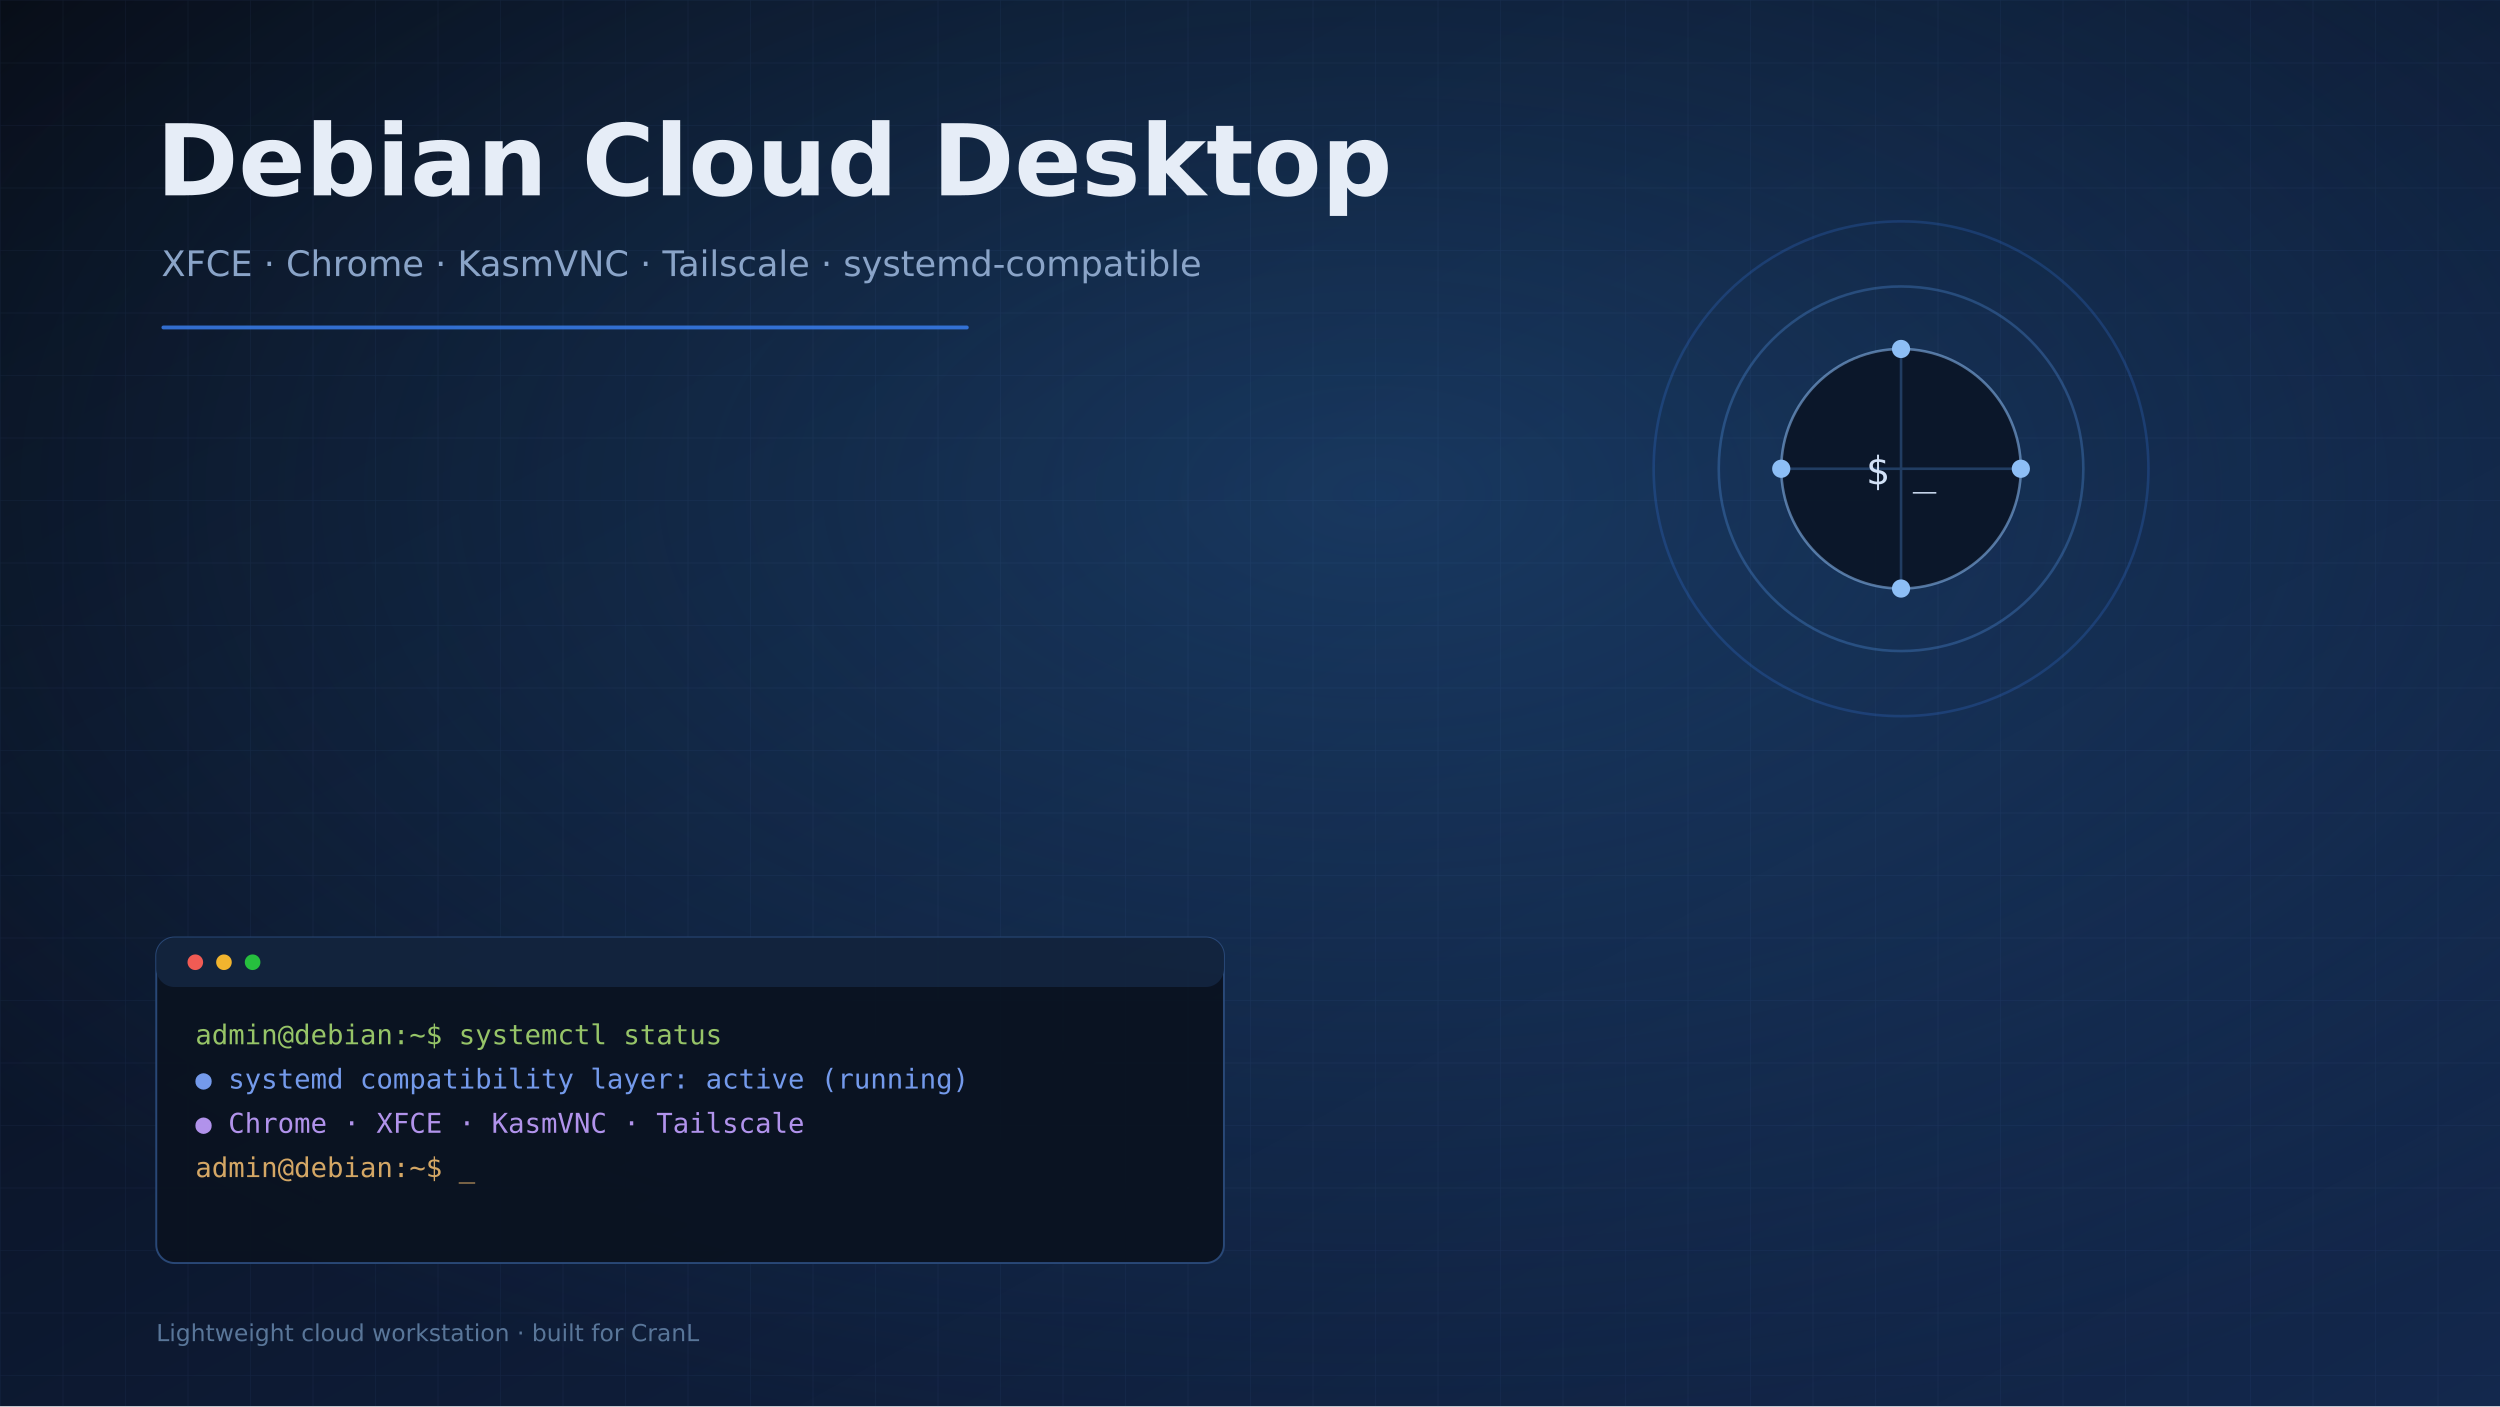
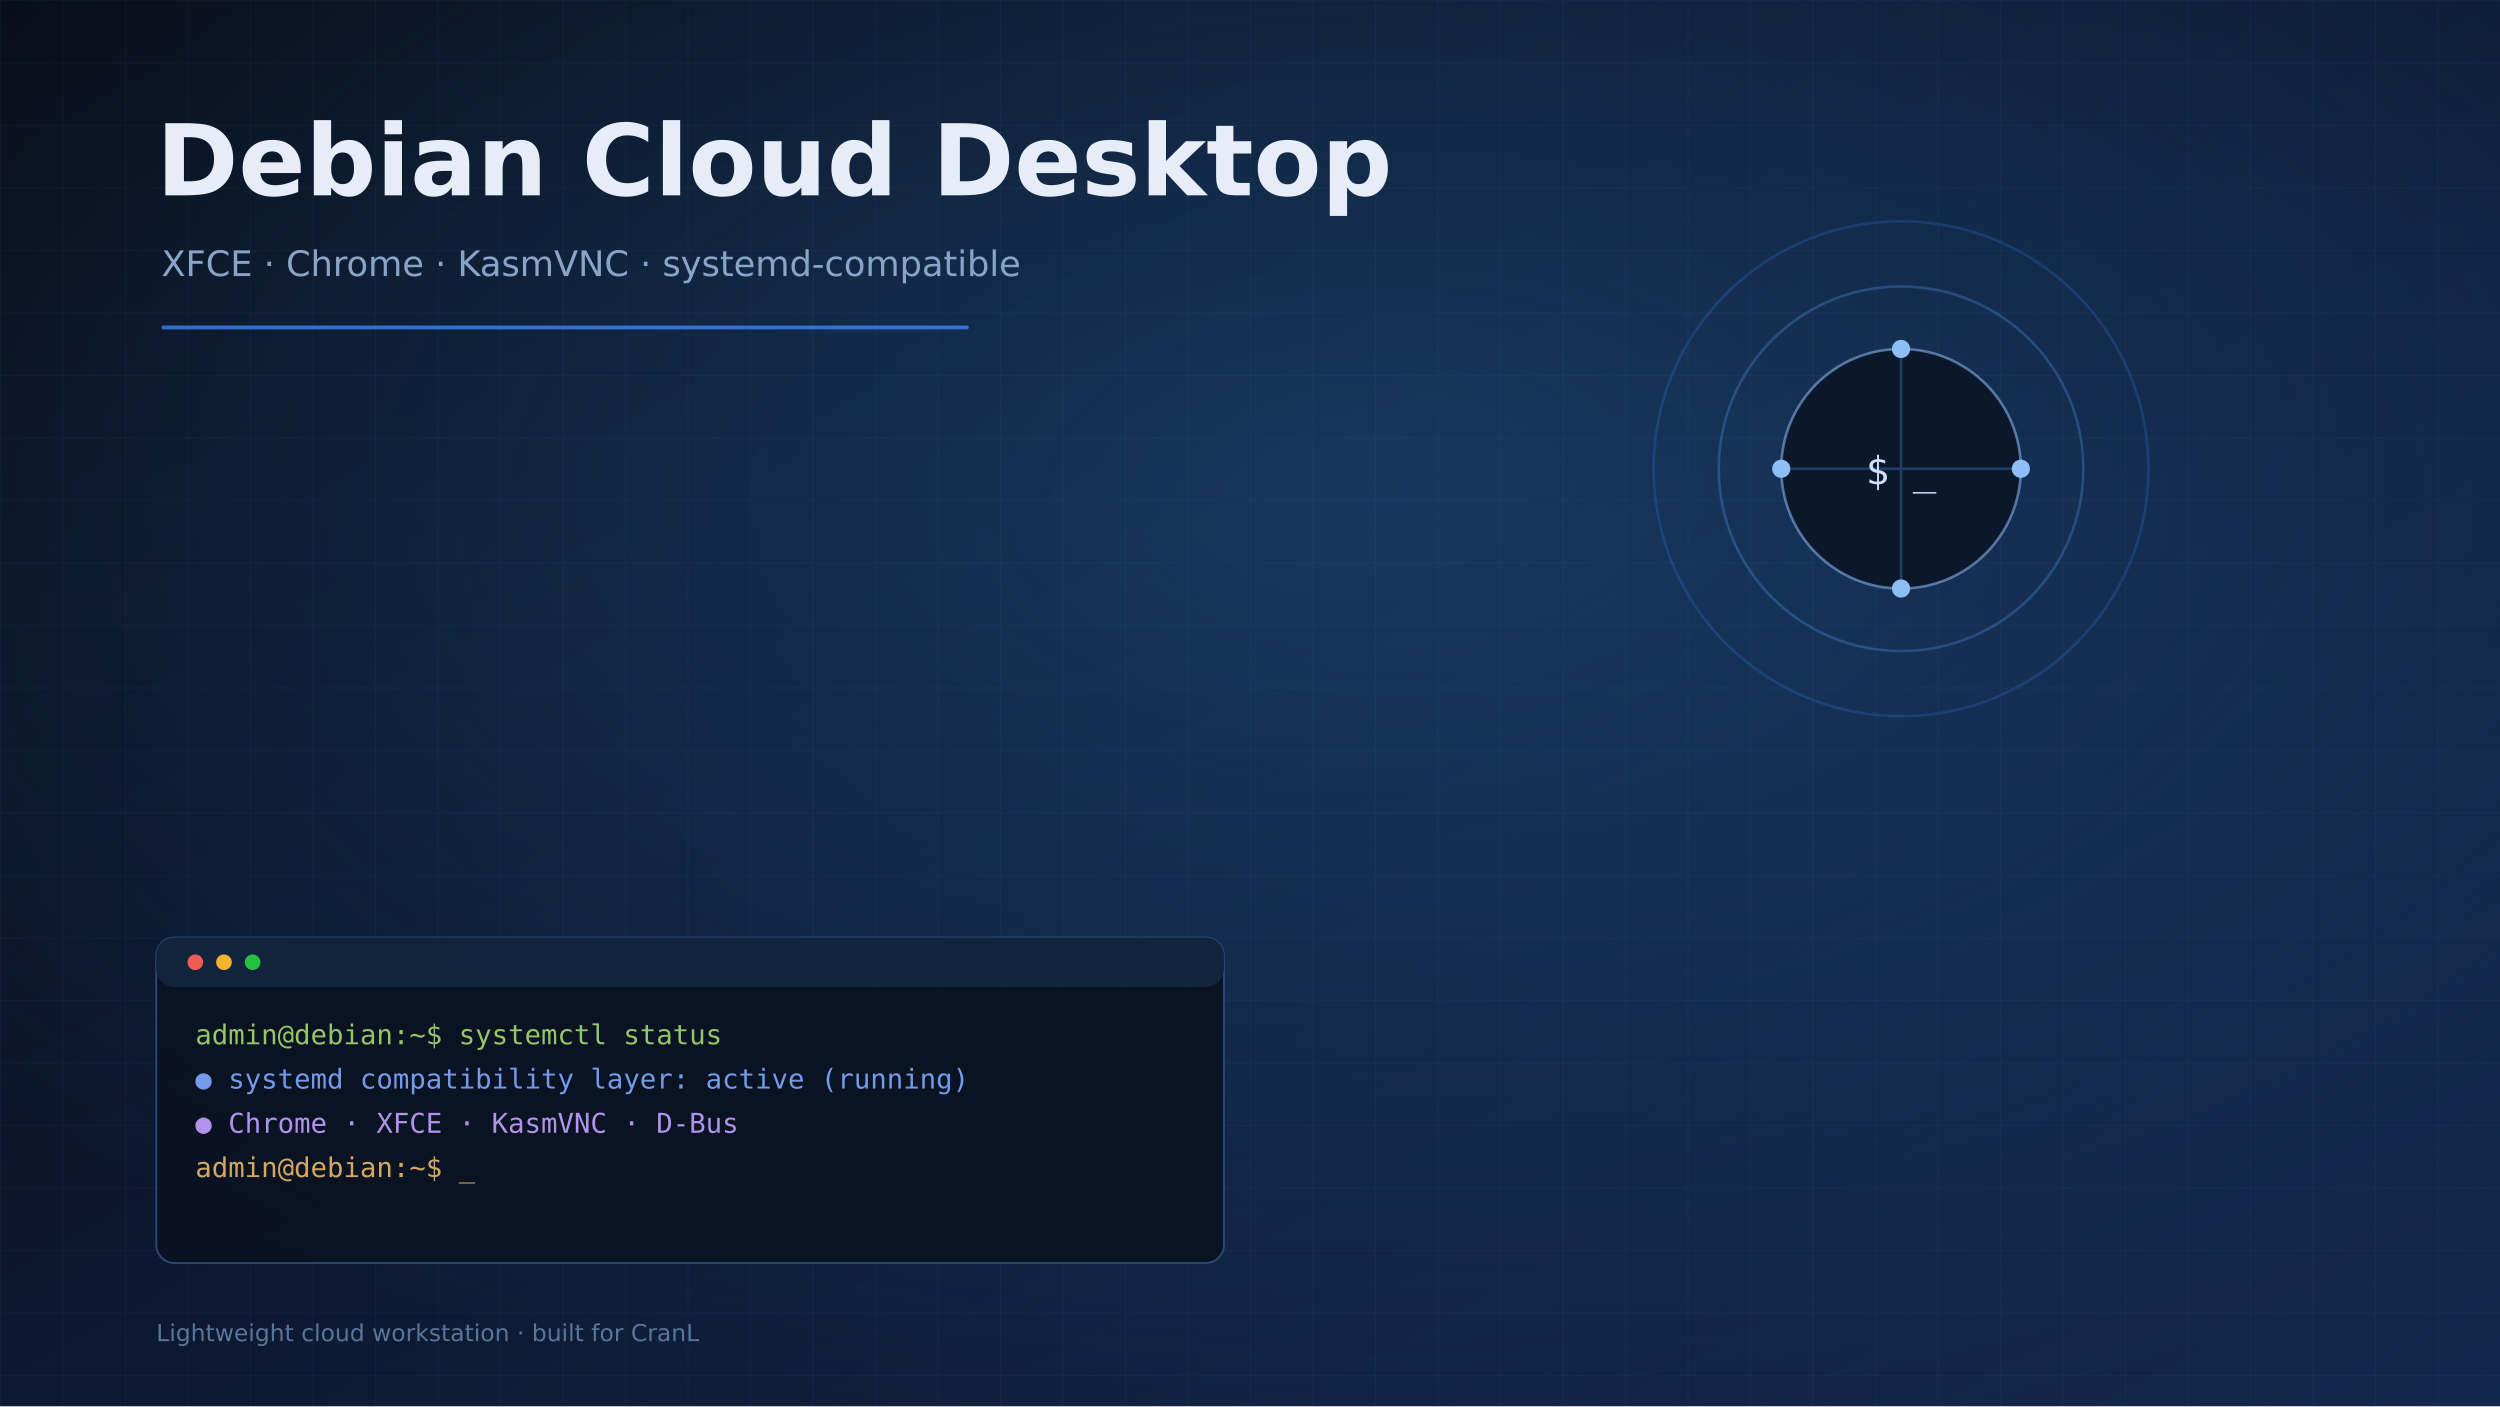
<svg xmlns="http://www.w3.org/2000/svg" width="1920" height="1080" viewBox="0 0 1920 1080">
  <defs>
    <linearGradient id="bg" x1="0" y1="0" x2="1" y2="1">
      <stop offset="0" stop-color="#070b14" />
      <stop offset="0.55" stop-color="#0d1a33" />
      <stop offset="1" stop-color="#13284d" />
    </linearGradient>
    <radialGradient id="glow" cx="0.55" cy="0.35" r="0.7">
      <stop offset="0" stop-color="#2b6cb0" stop-opacity="0.38" />
      <stop offset="1" stop-color="#2b6cb0" stop-opacity="0" />
    </radialGradient>
    <pattern id="grid" width="48" height="48" patternUnits="userSpaceOnUse">
      <path d="M 48 0 L 0 0 0 48" fill="none" stroke="#7aa2f7" stroke-opacity="0.07" stroke-width="1" />
    </pattern>
  </defs>
  <rect width="1920" height="1080" fill="url(#bg)" />
  <rect width="1920" height="1080" fill="url(#glow)" />
  <rect width="1920" height="1080" fill="url(#grid)" />
  <g transform="translate(120, 150)">
    <text x="0" y="0" fill="#e6edf7" font-family="DejaVu Sans, sans-serif" font-size="76" font-weight="700">Debian Cloud Desktop</text>
-     <text x="4" y="62" fill="#8aa4c8" font-family="DejaVu Sans, sans-serif" font-size="27">XFCE · Chrome · KasmVNC · Tailscale · systemd-compatible</text>
+     <text x="4" y="62" fill="#8aa4c8" font-family="DejaVu Sans, sans-serif" font-size="27">XFCE · Chrome · KasmVNC · systemd-compatible</text>
    <rect x="4" y="100" width="620" height="3" rx="1.5" fill="#3b82f6" opacity="0.8" />
  </g>
  <g transform="translate(1270, 170)" opacity="0.95">
    <circle cx="190" cy="190" r="190" fill="none" stroke="#3b82f6" stroke-opacity="0.22" stroke-width="2" />
    <circle cx="190" cy="190" r="140" fill="none" stroke="#60a5fa" stroke-opacity="0.28" stroke-width="2" />
    <circle cx="190" cy="190" r="92" fill="#0b1628" stroke="#93c5fd" stroke-opacity="0.55" stroke-width="2" />
    <path d="M 190 98 L 190 282 M 98 190 L 282 190" stroke="#60a5fa" stroke-opacity="0.28" stroke-width="2" />
    <circle cx="190" cy="98" r="7" fill="#93c5fd" />
    <circle cx="282" cy="190" r="7" fill="#93c5fd" />
    <circle cx="190" cy="282" r="7" fill="#93c5fd" />
    <circle cx="98" cy="190" r="7" fill="#93c5fd" />
    <text x="190" y="202" text-anchor="middle" fill="#dbeafe" font-family="DejaVu Sans Mono, monospace" font-size="30">$ _</text>
  </g>
  <g transform="translate(120, 720)" opacity="0.94">
    <rect x="0" y="0" width="820" height="250" rx="14" fill="#0a1220" stroke="#2a4a7a" stroke-width="1.5" />
    <rect x="0" y="0" width="820" height="38" rx="14" fill="#12233d" />
    <circle cx="30" cy="19" r="6" fill="#ff5f56" />
    <circle cx="52" cy="19" r="6" fill="#ffbd2e" />
    <circle cx="74" cy="19" r="6" fill="#27c93f" />
    <text x="30" y="82" fill="#9ece6a" font-family="DejaVu Sans Mono, monospace" font-size="21">admin@debian:~$ systemctl status</text>
    <text x="30" y="116" fill="#7aa2f7" font-family="DejaVu Sans Mono, monospace" font-size="21">● systemd compatibility layer: active (running)</text>
-     <text x="30" y="150" fill="#bb9af7" font-family="DejaVu Sans Mono, monospace" font-size="21">● Chrome · XFCE · KasmVNC · Tailscale</text>
+     <text x="30" y="150" fill="#bb9af7" font-family="DejaVu Sans Mono, monospace" font-size="21">● Chrome · XFCE · KasmVNC · D-Bus</text>
    <text x="30" y="184" fill="#e0af68" font-family="DejaVu Sans Mono, monospace" font-size="21">admin@debian:~$ _</text>
  </g>
  <text x="120" y="1030" fill="#597699" font-family="DejaVu Sans, sans-serif" font-size="18">Lightweight cloud workstation · built for CranL</text>
</svg>
